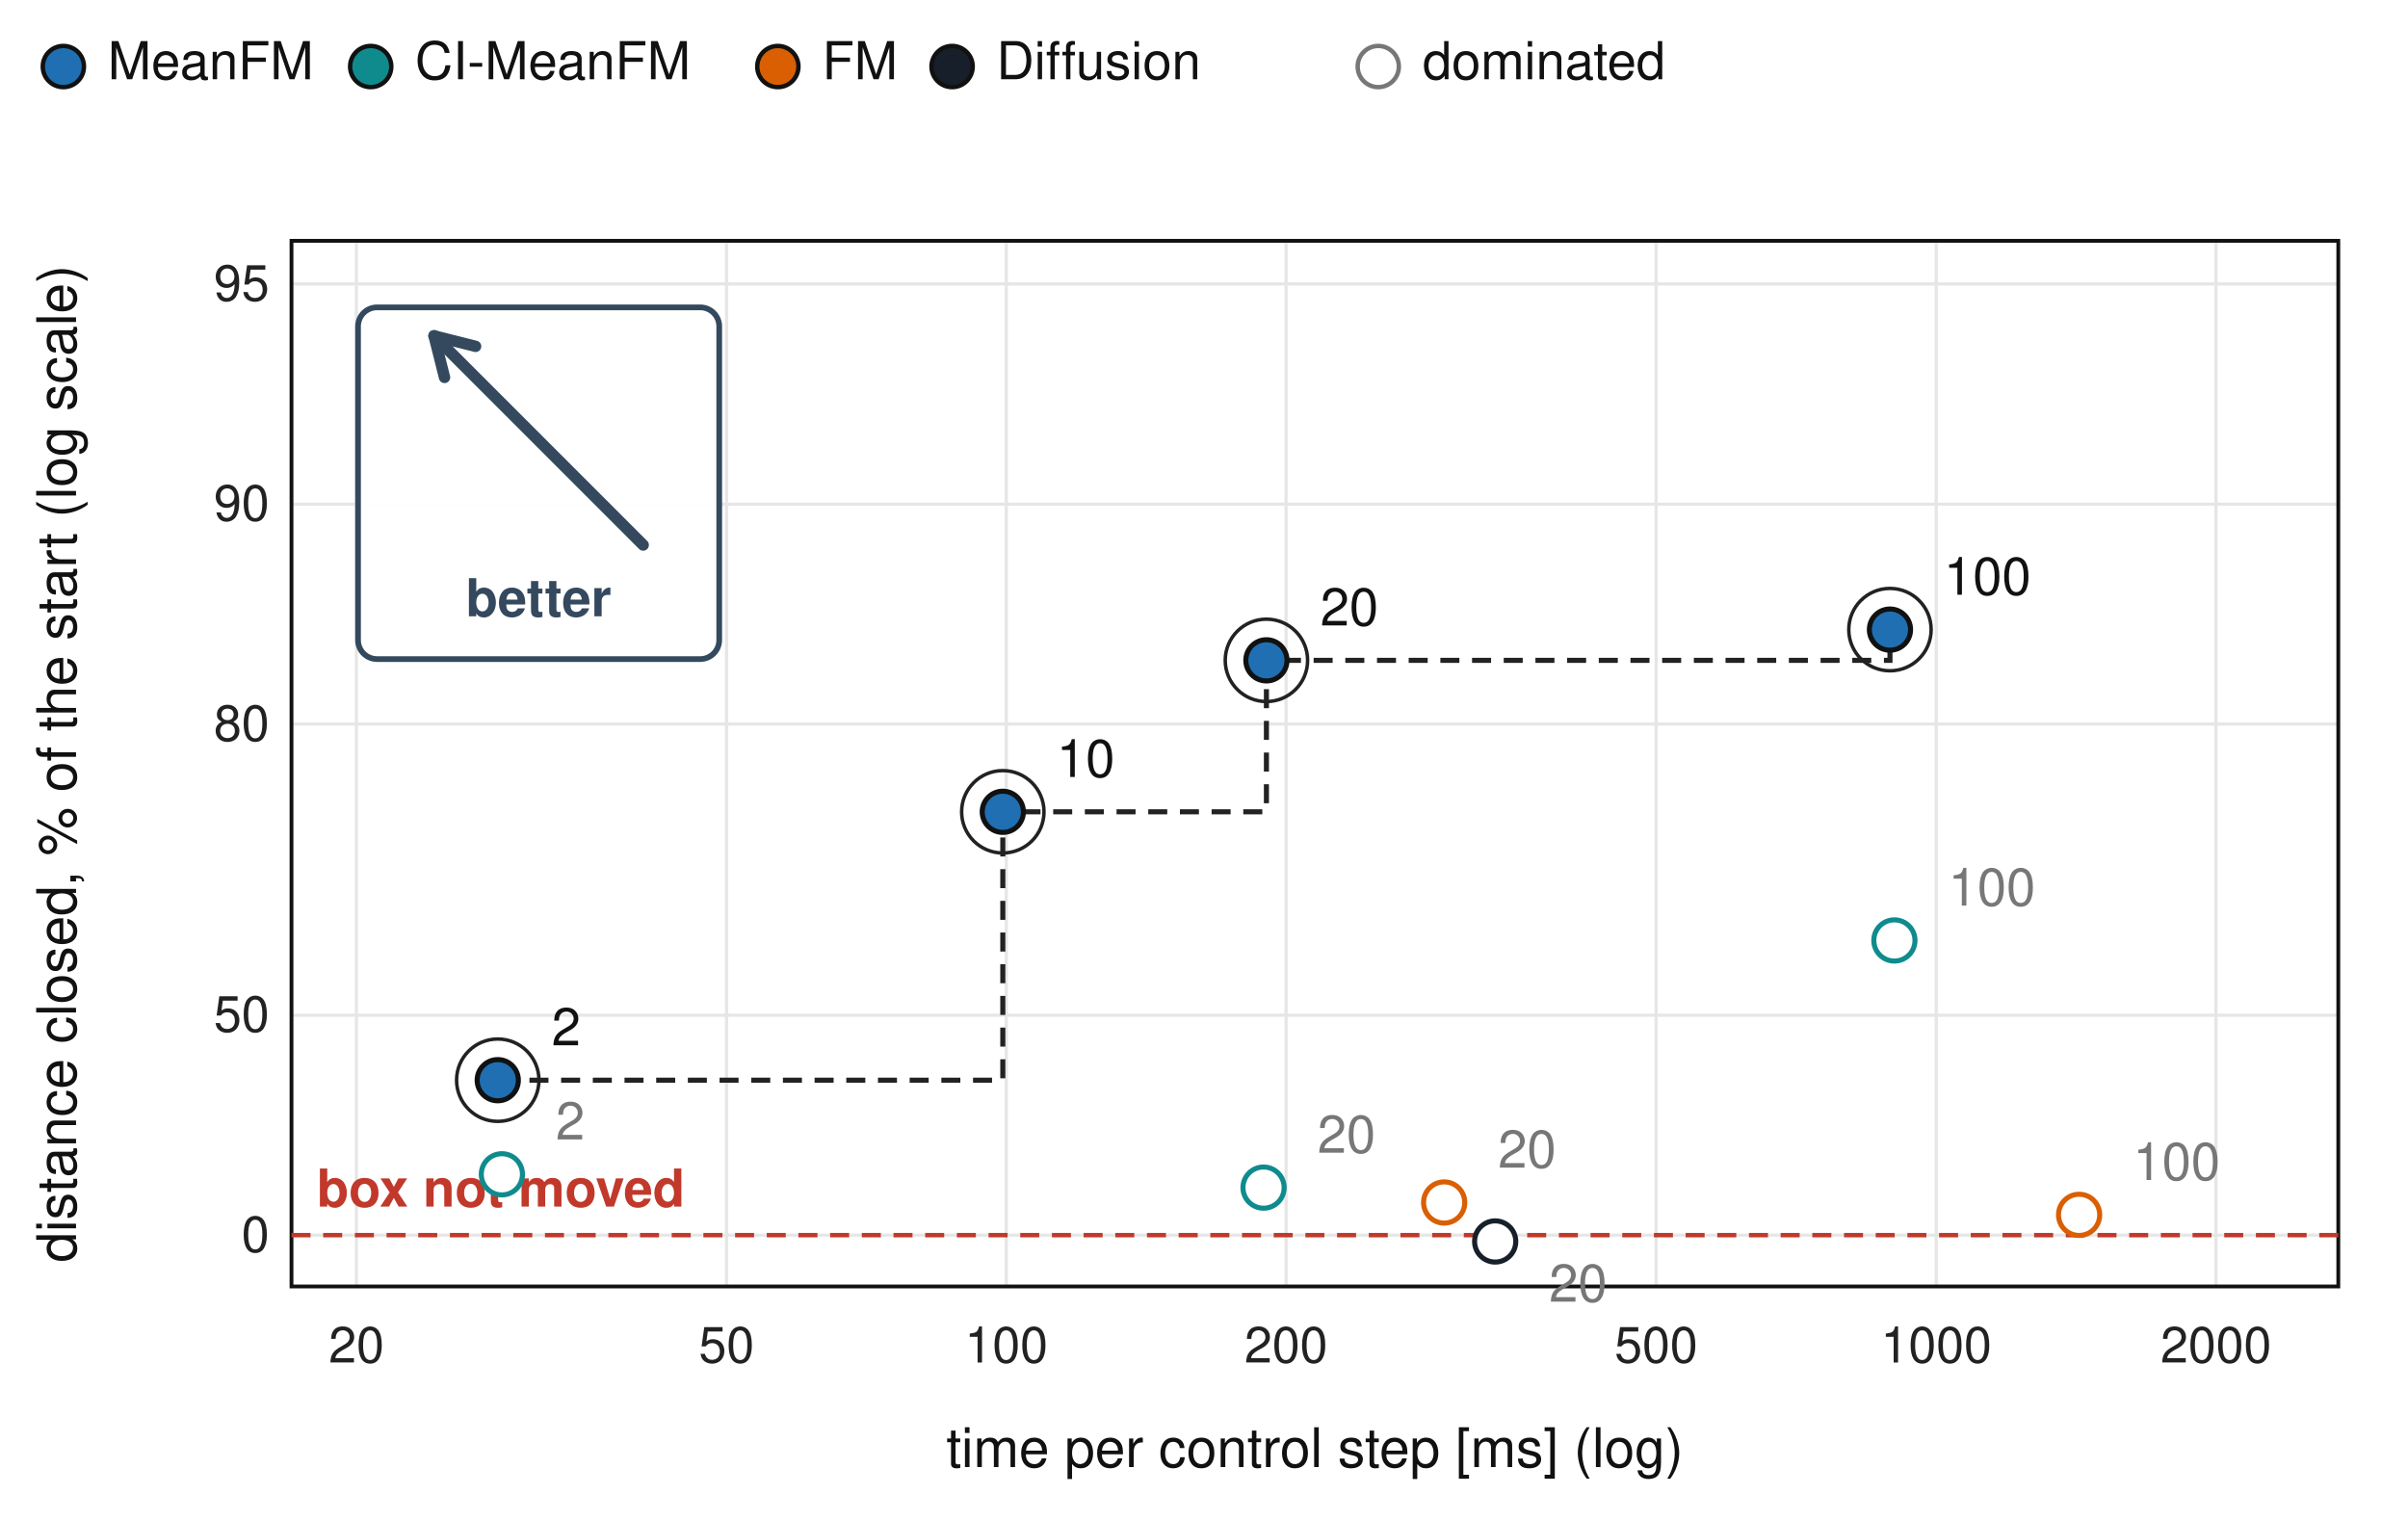
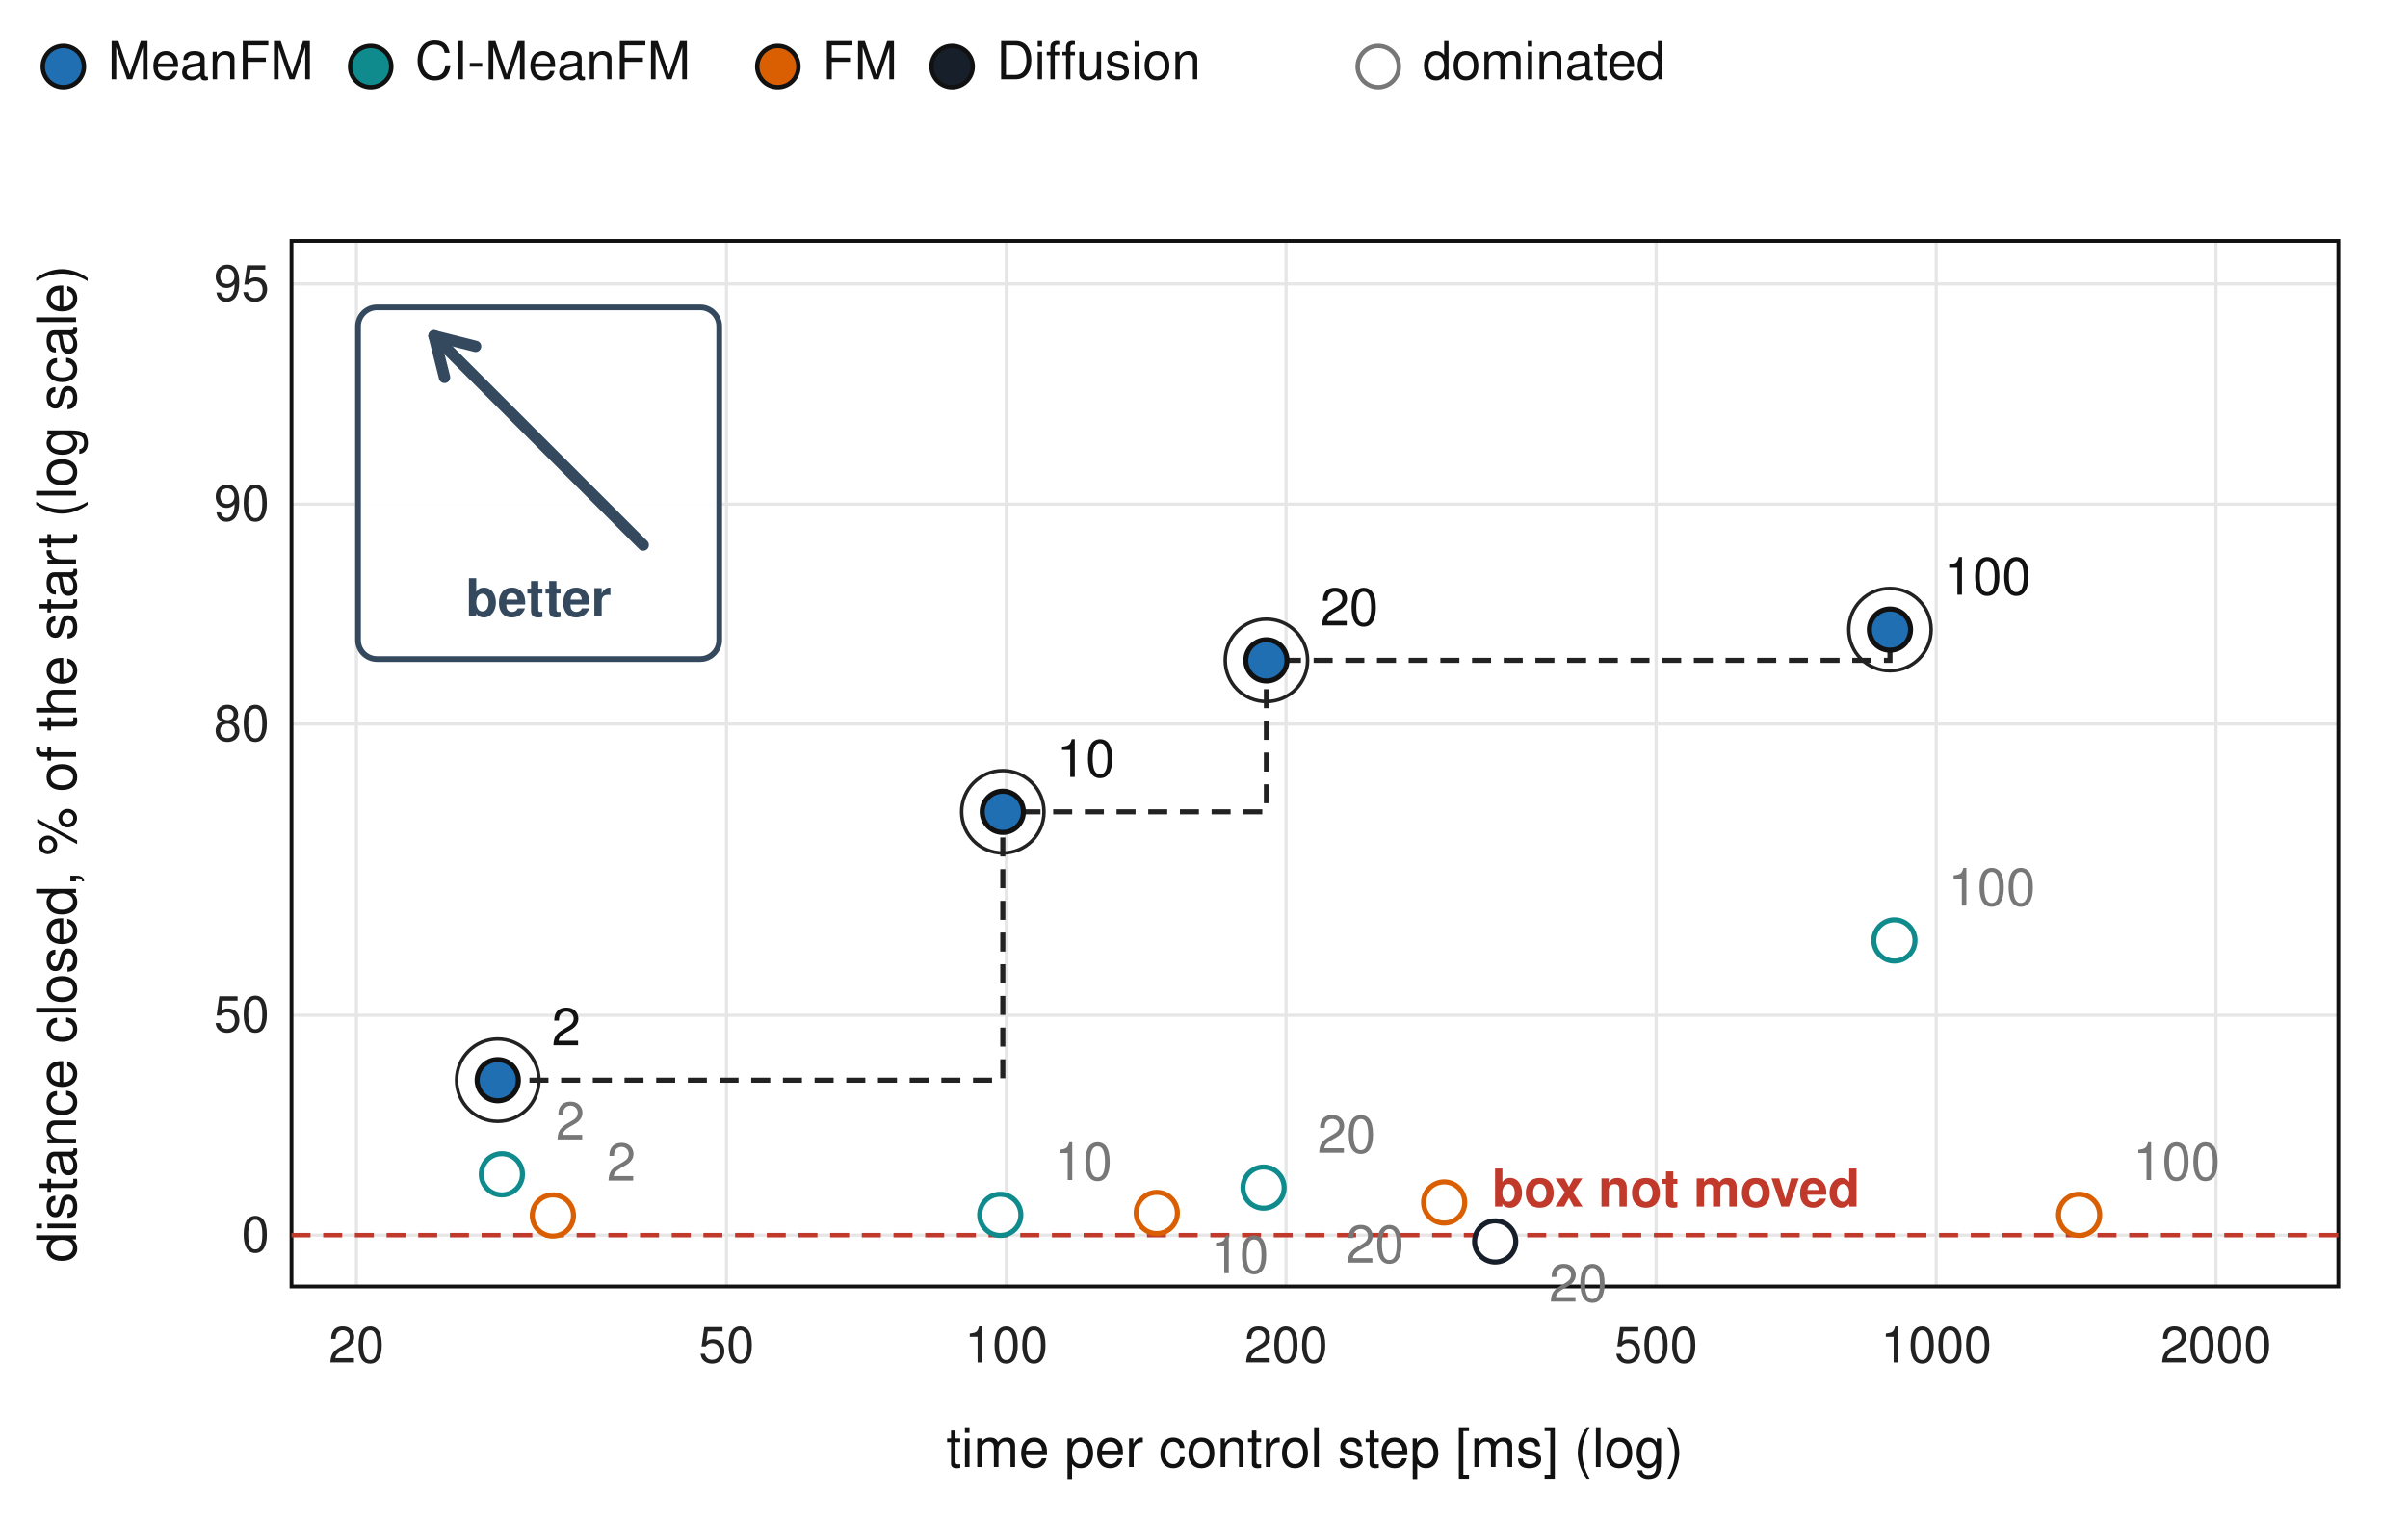
<svg xmlns="http://www.w3.org/2000/svg" width="760" height="480" viewBox="0 0 760 480">
  <rect x="0" y="0" width="760" height="480" fill="#ffffff" />
  <g transform="translate(0,0)">
    <rect x="0" y="0" width="760" height="42" fill="#ffffff" />
    <circle cx="20.0" cy="21.0" r="6.5" fill="#1f6fb2" stroke="#111" stroke-width="1.4" />
    <text x="34.0" y="25.0" font-size="16.5" fill="#111" text-anchor="start" font-family="Helvetica,Arial,sans-serif">MeanFM</text>
    <circle cx="117.0" cy="21.0" r="6.5" fill="#0f8b8d" stroke="#111" stroke-width="1.4" />
    <text x="131.0" y="25.0" font-size="16.5" fill="#111" text-anchor="start" font-family="Helvetica,Arial,sans-serif">CI-MeanFM</text>
    <circle cx="245.5" cy="21.0" r="6.5" fill="#d95f02" stroke="#111" stroke-width="1.4" />
    <text x="259.5" y="25.0" font-size="16.5" fill="#111" text-anchor="start" font-family="Helvetica,Arial,sans-serif">FM</text>
    <circle cx="300.5" cy="21.0" r="6.5" fill="#17202a" stroke="#111" stroke-width="1.4" />
    <text x="314.5" y="25.0" font-size="16.5" fill="#111" text-anchor="start" font-family="Helvetica,Arial,sans-serif">Diffusion</text>
    <circle cx="435.0" cy="21.0" r="6.5" fill="#ffffff" stroke="#777" stroke-width="1.4" />
    <text x="449.0" y="25.0" font-size="16.5" fill="#111" text-anchor="start" font-family="Helvetica,Arial,sans-serif">dominated</text>
  </g>
  <g transform="translate(0,50)">
    <rect x="0" y="0" width="760" height="430" fill="#ffffff" />
    <line x1="112.5" y1="26" x2="112.5" y2="356" stroke="#e6e6e6" stroke-width="1" />
    <text x="112.5" y="380.0" font-size="15.75" fill="#222" text-anchor="middle" font-family="Helvetica,Arial,sans-serif">20</text>
    <line x1="229.3" y1="26" x2="229.3" y2="356" stroke="#e6e6e6" stroke-width="1" />
    <text x="229.3" y="380.0" font-size="15.75" fill="#222" text-anchor="middle" font-family="Helvetica,Arial,sans-serif">50</text>
    <line x1="317.6" y1="26" x2="317.6" y2="356" stroke="#e6e6e6" stroke-width="1" />
    <text x="317.6" y="380.0" font-size="15.75" fill="#222" text-anchor="middle" font-family="Helvetica,Arial,sans-serif">100</text>
    <line x1="405.9" y1="26" x2="405.9" y2="356" stroke="#e6e6e6" stroke-width="1" />
    <text x="405.9" y="380.0" font-size="15.75" fill="#222" text-anchor="middle" font-family="Helvetica,Arial,sans-serif">200</text>
    <line x1="522.7" y1="26" x2="522.7" y2="356" stroke="#e6e6e6" stroke-width="1" />
    <text x="522.7" y="380.0" font-size="15.75" fill="#222" text-anchor="middle" font-family="Helvetica,Arial,sans-serif">500</text>
    <line x1="611.1" y1="26" x2="611.1" y2="356" stroke="#e6e6e6" stroke-width="1" />
    <text x="611.1" y="380.0" font-size="15.75" fill="#222" text-anchor="middle" font-family="Helvetica,Arial,sans-serif">1000</text>
    <line x1="699.4" y1="26" x2="699.4" y2="356" stroke="#e6e6e6" stroke-width="1" />
    <text x="699.4" y="380.0" font-size="15.75" fill="#222" text-anchor="middle" font-family="Helvetica,Arial,sans-serif">2000</text>
    <line x1="92" y1="339.8" x2="738" y2="339.8" stroke="#e6e6e6" stroke-width="1" />
    <text x="85" y="345.1" font-size="15.75" fill="#222" text-anchor="end" font-family="Helvetica,Arial,sans-serif">0</text>
    <line x1="92" y1="270.4" x2="738" y2="270.4" stroke="#e6e6e6" stroke-width="1" />
    <text x="85" y="275.6" font-size="15.75" fill="#222" text-anchor="end" font-family="Helvetica,Arial,sans-serif">50</text>
    <line x1="92" y1="178.5" x2="738" y2="178.5" stroke="#e6e6e6" stroke-width="1" />
    <text x="85" y="183.8" font-size="15.75" fill="#222" text-anchor="end" font-family="Helvetica,Arial,sans-serif">80</text>
    <line x1="92" y1="109.1" x2="738" y2="109.1" stroke="#e6e6e6" stroke-width="1" />
    <text x="85" y="114.3" font-size="15.75" fill="#222" text-anchor="end" font-family="Helvetica,Arial,sans-serif">90</text>
    <line x1="92" y1="39.6" x2="738" y2="39.6" stroke="#e6e6e6" stroke-width="1" />
    <text x="85" y="44.9" font-size="15.75" fill="#222" text-anchor="end" font-family="Helvetica,Arial,sans-serif">95</text>
    <rect x="92" y="26" width="646" height="330" fill="none" stroke="#111" stroke-width="1.2" />
    <text x="415.0" y="413.0" font-size="17.25" fill="#111" text-anchor="middle" font-family="Helvetica,Arial,sans-serif">time per control step [ms] (log)</text>
    <text x="24.0" y="191.0" font-size="17.25" fill="#111" text-anchor="middle" font-family="Helvetica,Arial,sans-serif" transform="rotate(-90 24.0 191.0)">distance closed, % of the start (log scale)</text>
    <text x="92" y="30.0" font-size="19.5" font-weight="bold" fill="#111" font-family="Helvetica,Arial,sans-serif" />
    <line x1="92" y1="339.8" x2="738" y2="339.8" stroke="#c0392b" stroke-width="1.4" stroke-dasharray="6,4" />
-     <text x="100.0" y="330.8" font-size="16.5" fill="#c0392b" text-anchor="start" font-family="Helvetica,Arial,sans-serif" font-weight="bold">box not moved</text>
+     <text x="470.9" y="330.8" font-size="16.5" fill="#c0392b" text-anchor="start" font-family="Helvetica,Arial,sans-serif" font-weight="bold">box not moved</text>
    <polyline points="157.1,290.9 316.5,290.9 316.5,206.2 399.7,206.2 399.7,158.4 596.5,158.4 596.5,148.7" fill="none" stroke="#222" stroke-width="1.6" stroke-dasharray="6,4" />
    <rect x="113.0" y="47.0" width="114.0" height="111.0" rx="6.0" fill="#ffffff" fill-opacity="0.94" stroke="#34495e" stroke-width="1.8" />
    <line x1="203.0" y1="122.0" x2="137.0" y2="56.0" stroke="#34495e" stroke-width="3.6" stroke-linecap="round" />
    <line x1="137.0" y1="56.0" x2="150.1" y2="59.3" stroke="#34495e" stroke-width="3.6" stroke-linecap="round" />
    <line x1="137.0" y1="56.0" x2="140.3" y2="69.1" stroke="#34495e" stroke-width="3.6" stroke-linecap="round" />
    <text x="170.0" y="144.5" font-size="16.5" fill="#34495e" text-anchor="middle" font-family="Helvetica,Arial,sans-serif" font-weight="bold">better</text>
    <circle cx="157.1" cy="290.9" r="6.5" fill="#1f6fb2" stroke="#111" stroke-width="1.6" />
    <text x="174.1" y="279.9" font-size="16.5" fill="#111" text-anchor="start" font-family="Helvetica,Arial,sans-serif">2</text>
    <circle cx="316.5" cy="206.2" r="6.5" fill="#1f6fb2" stroke="#111" stroke-width="1.6" />
    <text x="333.5" y="195.2" font-size="16.5" fill="#111" text-anchor="start" font-family="Helvetica,Arial,sans-serif">10</text>
    <circle cx="399.7" cy="158.4" r="6.5" fill="#1f6fb2" stroke="#111" stroke-width="1.6" />
    <text x="416.7" y="147.4" font-size="16.5" fill="#111" text-anchor="start" font-family="Helvetica,Arial,sans-serif">20</text>
    <circle cx="596.5" cy="148.7" r="6.5" fill="#1f6fb2" stroke="#111" stroke-width="1.6" />
    <text x="613.5" y="137.7" font-size="16.5" fill="#111" text-anchor="start" font-family="Helvetica,Arial,sans-serif">100</text>
    <circle cx="158.4" cy="320.6" r="6.5" fill="#ffffff" stroke="#0f8b8d" stroke-width="1.6" />
    <text x="175.4" y="309.6" font-size="16.5" fill="#777" text-anchor="start" font-family="Helvetica,Arial,sans-serif">2</text>
    <circle cx="398.8" cy="324.8" r="6.5" fill="#ffffff" stroke="#0f8b8d" stroke-width="1.6" />
    <text x="415.8" y="313.8" font-size="16.5" fill="#777" text-anchor="start" font-family="Helvetica,Arial,sans-serif">20</text>
    <circle cx="597.9" cy="246.8" r="6.5" fill="#ffffff" stroke="#0f8b8d" stroke-width="1.6" />
    <text x="614.9" y="235.8" font-size="16.5" fill="#777" text-anchor="start" font-family="Helvetica,Arial,sans-serif">100</text>
    <circle cx="455.8" cy="329.5" r="6.5" fill="#ffffff" stroke="#d95f02" stroke-width="1.6" />
-     <text x="472.8" y="318.5" font-size="16.5" fill="#777" text-anchor="start" font-family="Helvetica,Arial,sans-serif">20</text>
+     <text x="424.8" y="348.5" font-size="16.5" fill="#777" text-anchor="start" font-family="Helvetica,Arial,sans-serif">20</text>
    <circle cx="656.2" cy="333.4" r="6.5" fill="#ffffff" stroke="#d95f02" stroke-width="1.6" />
    <text x="673.2" y="322.4" font-size="16.5" fill="#777" text-anchor="start" font-family="Helvetica,Arial,sans-serif">100</text>
    <circle cx="471.9" cy="341.8" r="6.5" fill="#ffffff" stroke="#17202a" stroke-width="1.6" />
    <text x="488.9" y="360.8" font-size="16.5" fill="#777" text-anchor="start" font-family="Helvetica,Arial,sans-serif">20</text>
+     <circle cx="174.5" cy="333.6" r="6.5" fill="#ffffff" stroke="#d95f02" stroke-width="1.6" />
+     <text x="191.5" y="322.6" font-size="16.5" fill="#777" text-anchor="start" font-family="Helvetica,Arial,sans-serif">2</text>
+     <circle cx="365.1" cy="332.8" r="6.5" fill="#ffffff" stroke="#d95f02" stroke-width="1.6" />
+     <text x="382.1" y="351.8" font-size="16.5" fill="#777" text-anchor="start" font-family="Helvetica,Arial,sans-serif">10</text>
+     <circle cx="315.7" cy="333.4" r="6.5" fill="#ffffff" stroke="#0f8b8d" stroke-width="1.6" />
+     <text x="332.7" y="322.4" font-size="16.5" fill="#777" text-anchor="start" font-family="Helvetica,Arial,sans-serif">10</text>
    <circle cx="157.1" cy="290.9" r="13" fill="none" stroke="#222" stroke-width="1.1" />
    <circle cx="316.5" cy="206.2" r="13" fill="none" stroke="#222" stroke-width="1.1" />
    <circle cx="399.7" cy="158.4" r="13" fill="none" stroke="#222" stroke-width="1.1" />
    <circle cx="596.5" cy="148.7" r="13" fill="none" stroke="#222" stroke-width="1.1" />
  </g>
</svg>
